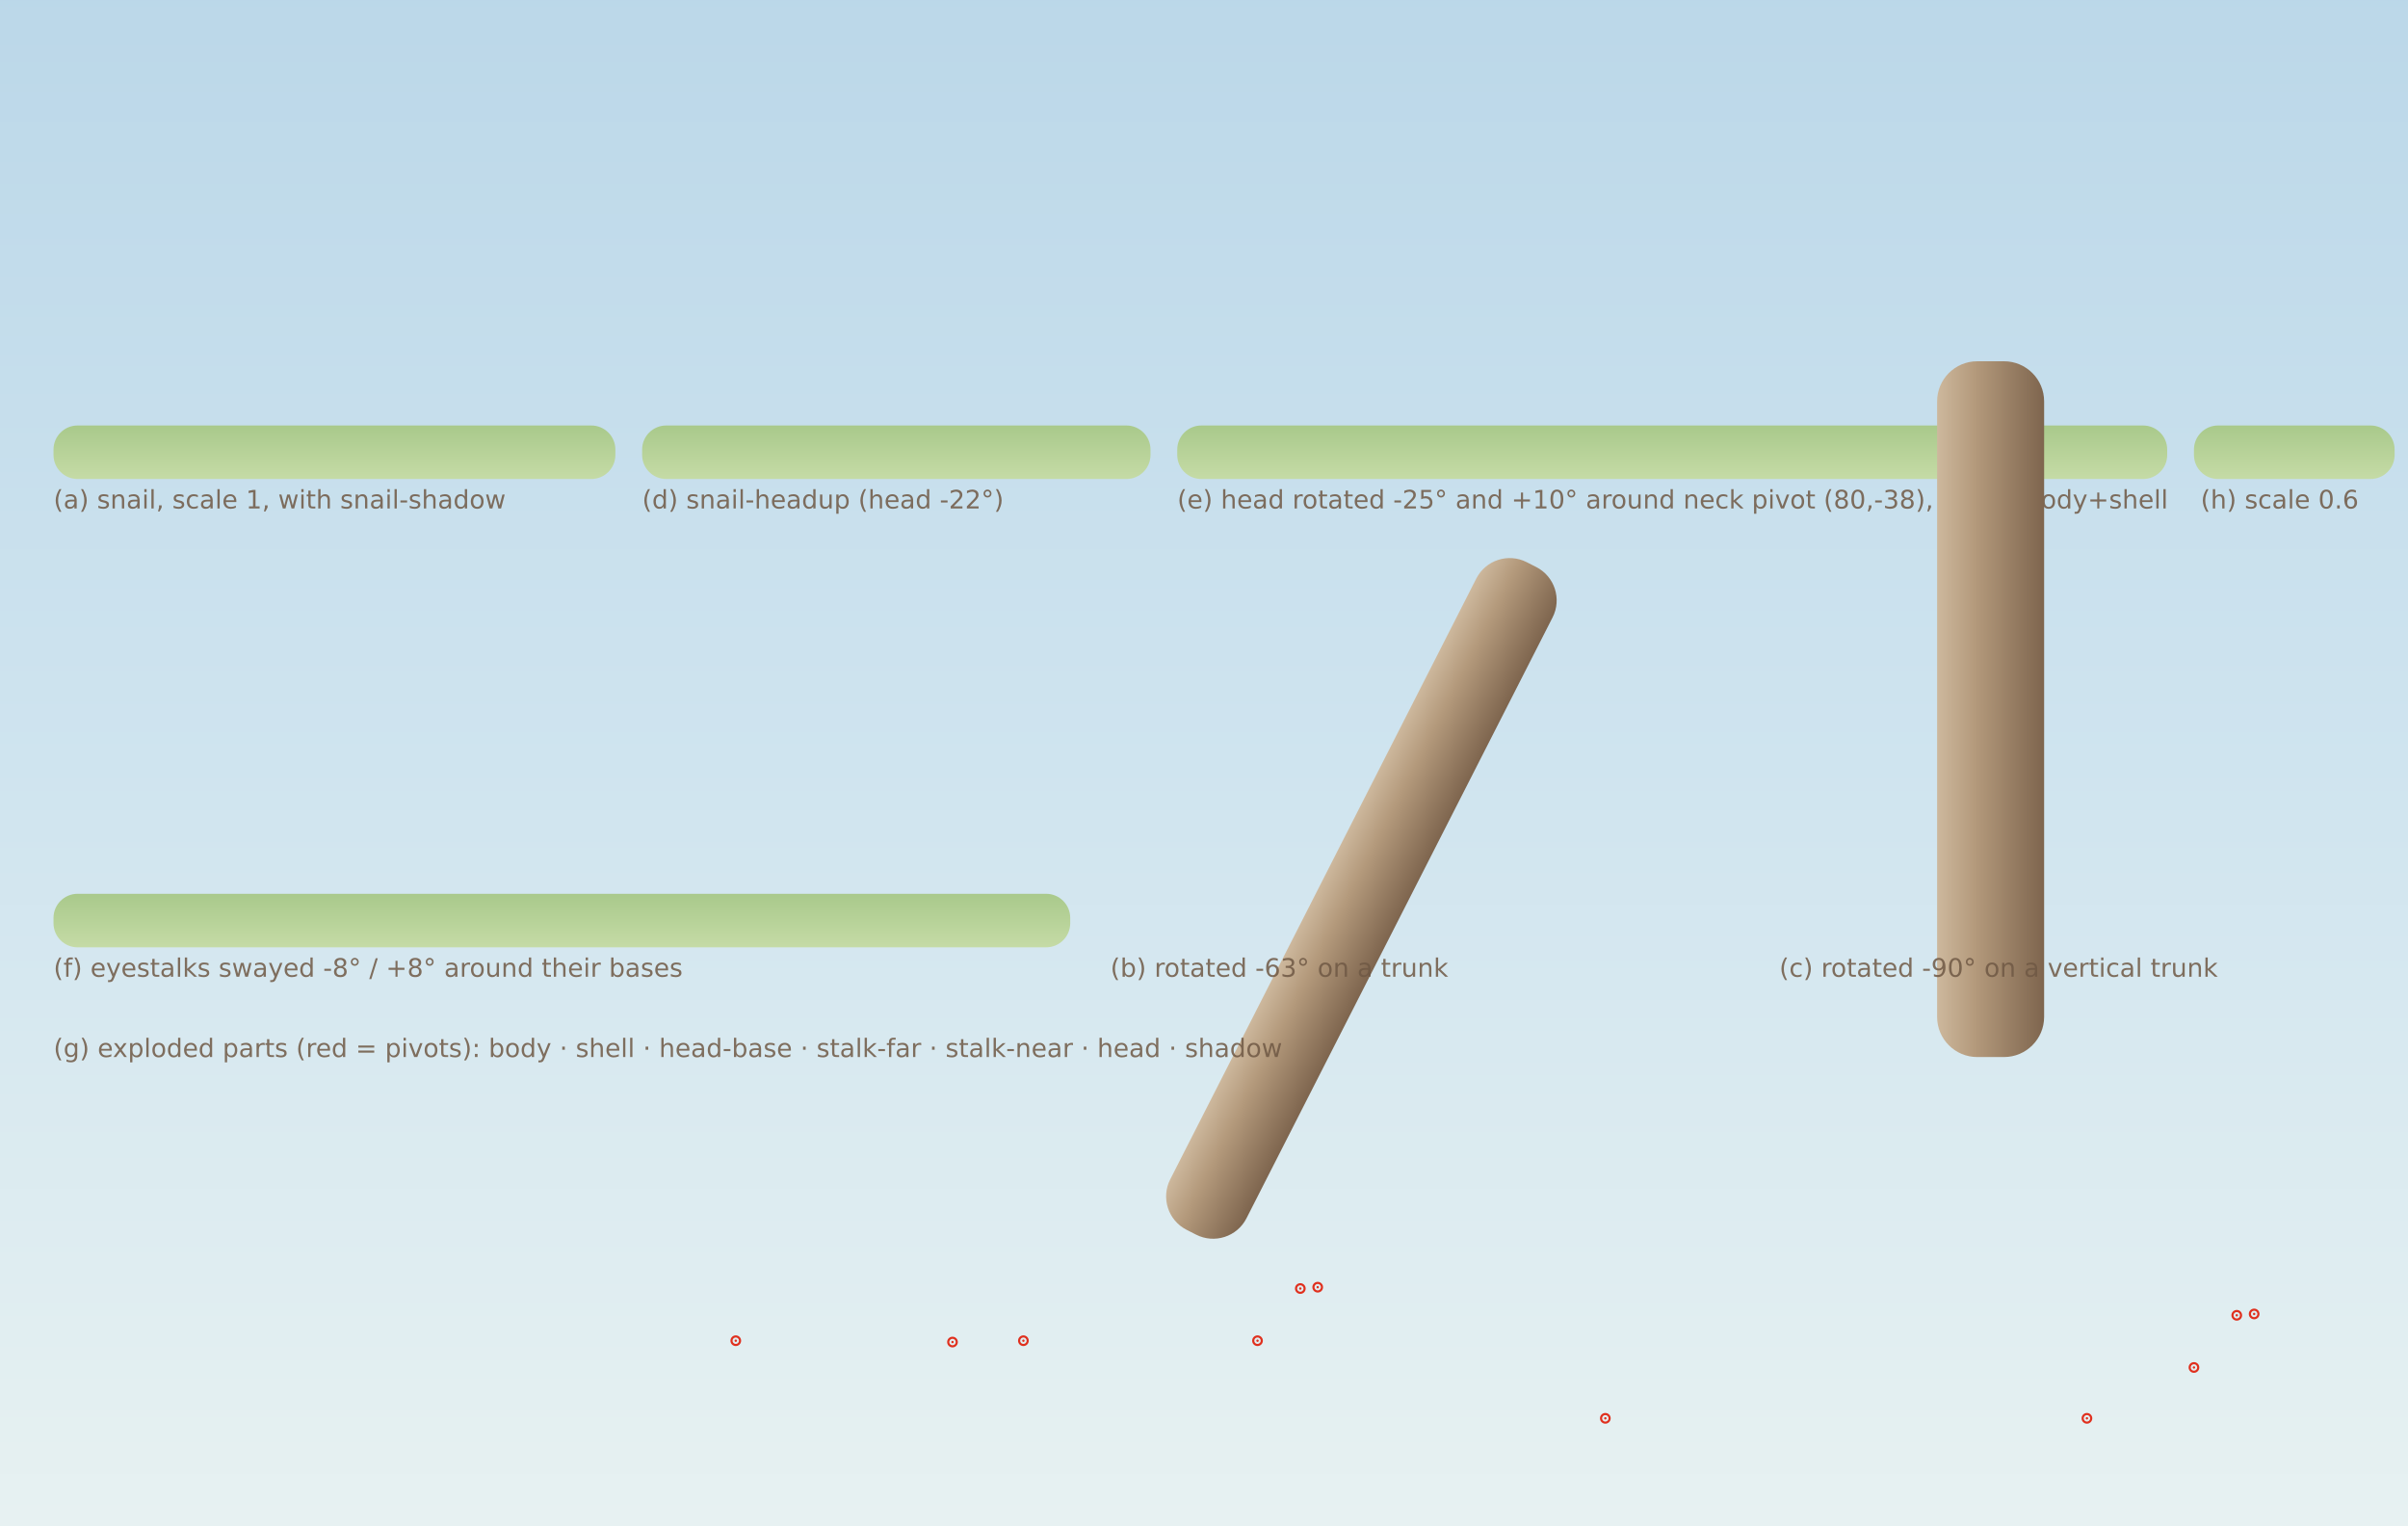
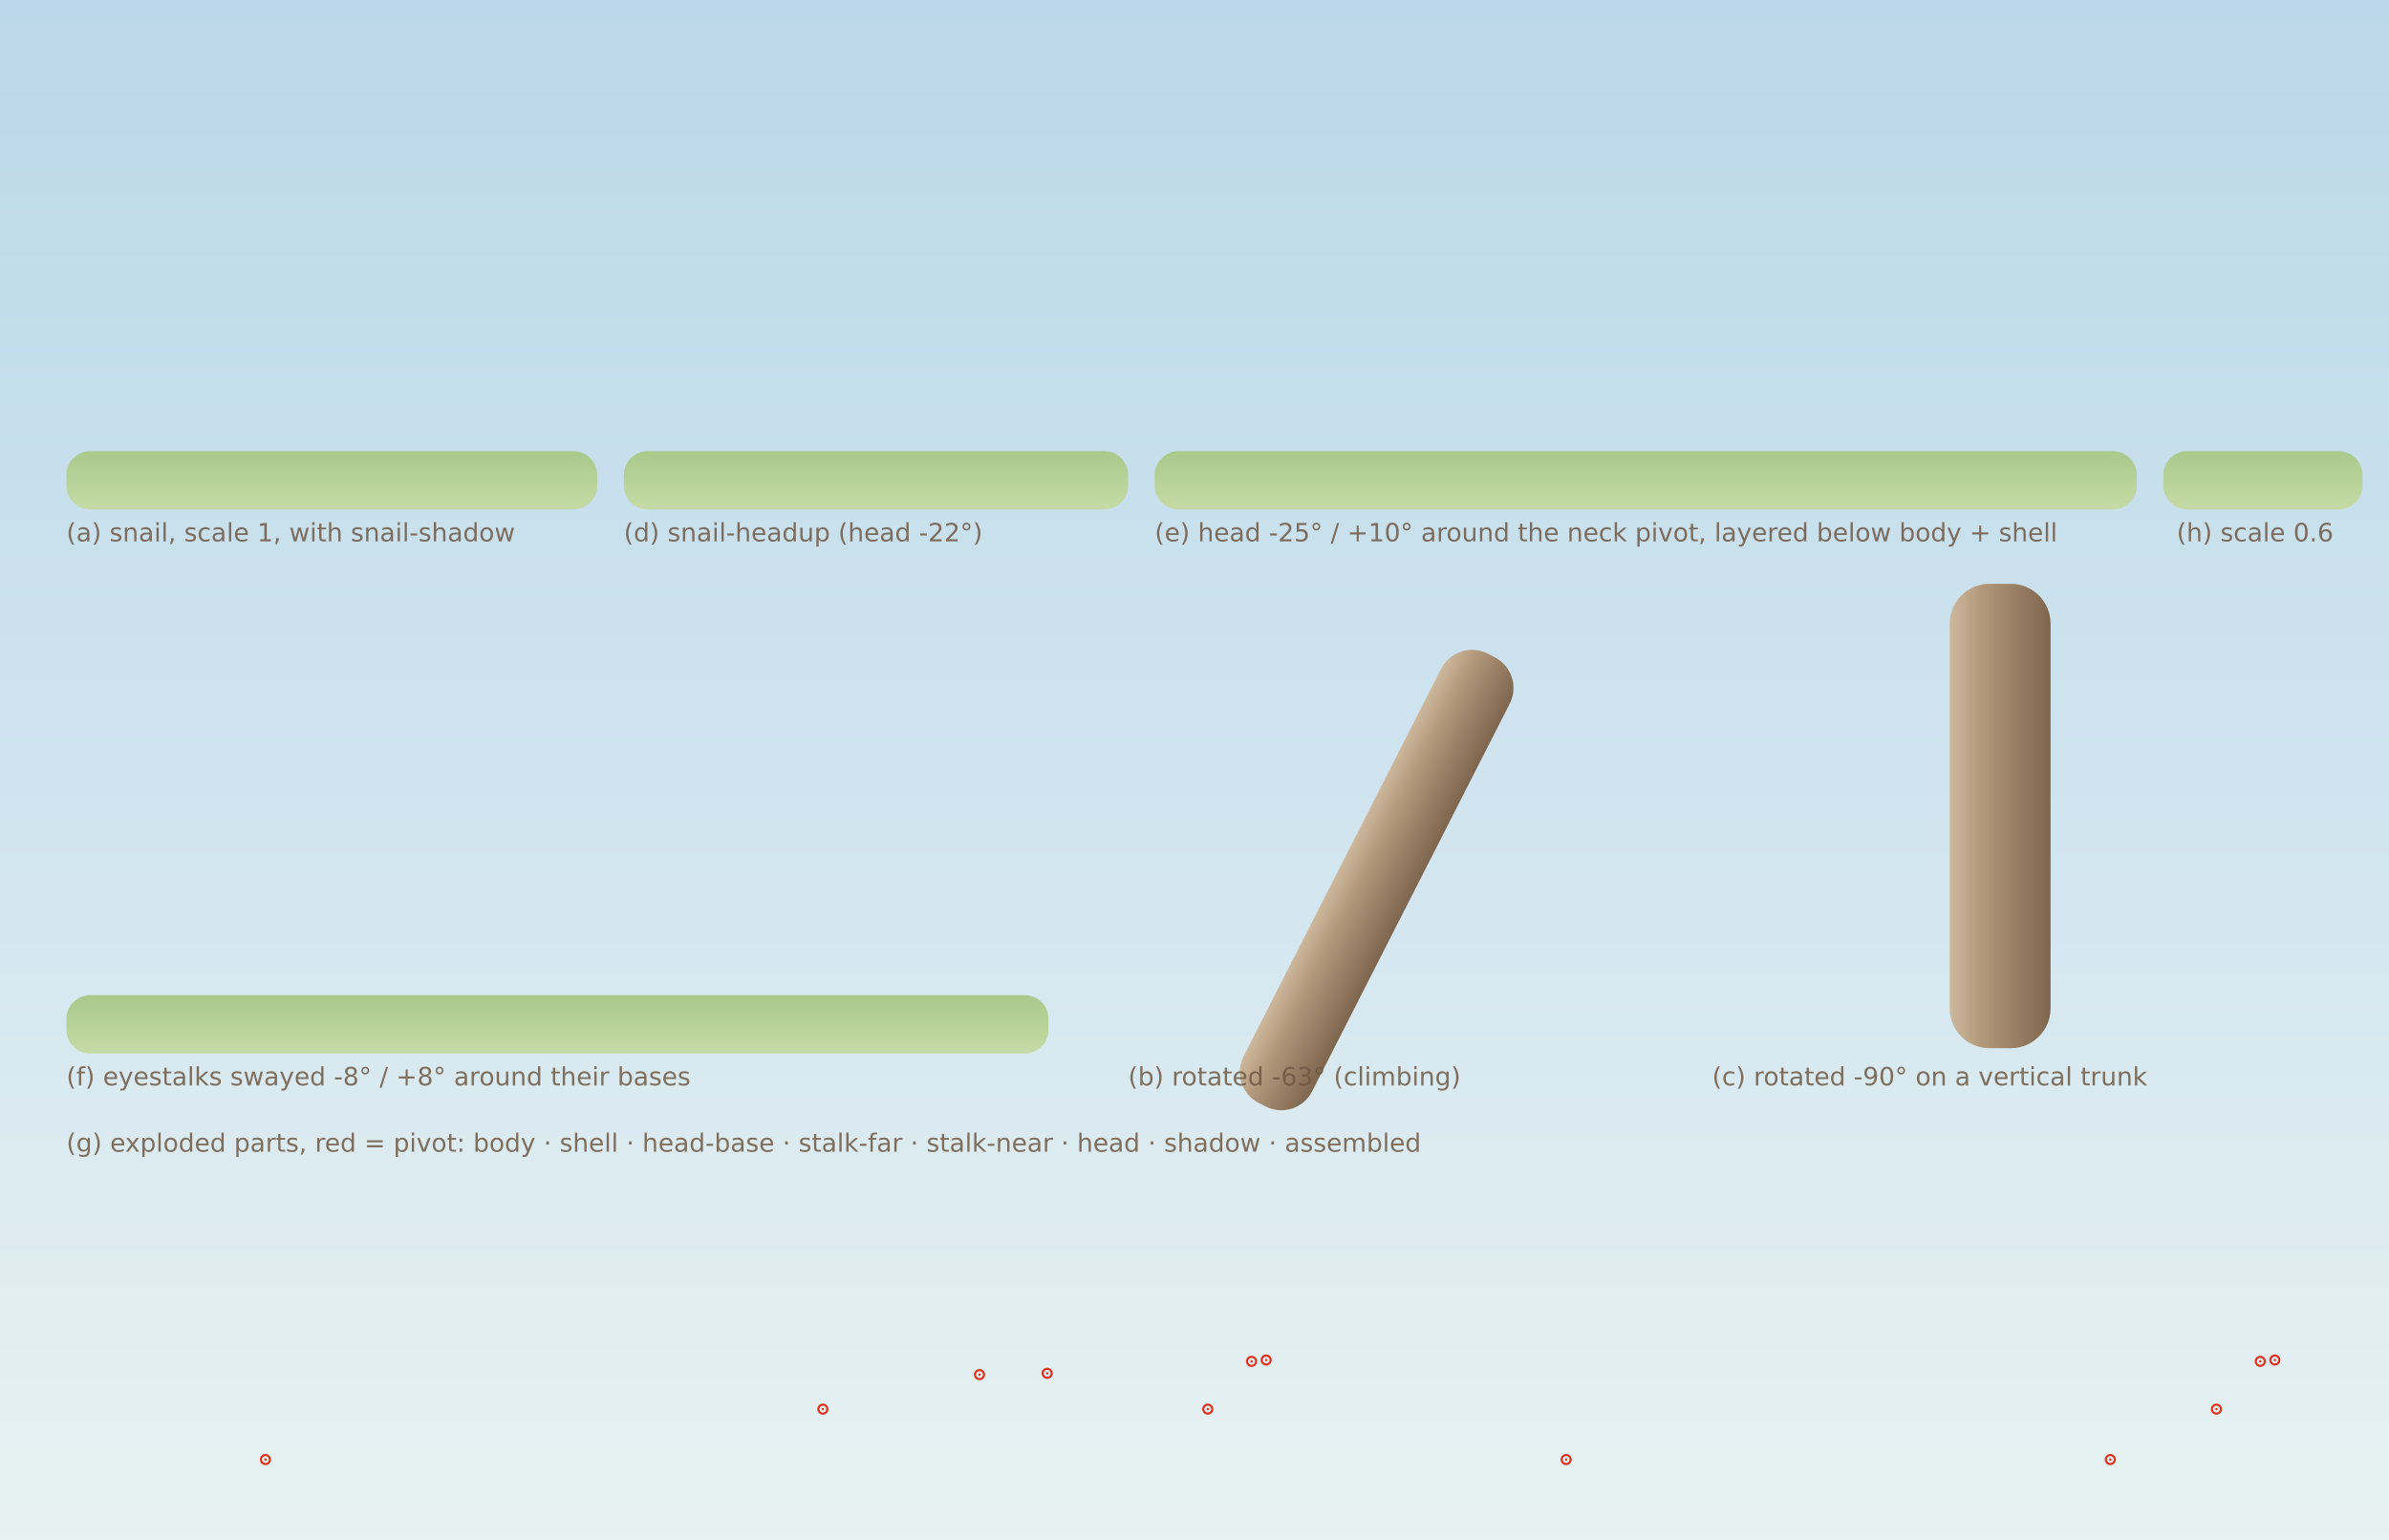
- <svg xmlns="http://www.w3.org/2000/svg" width="1800" height="1140" viewBox="0 0 1800 1140">
+ <svg xmlns="http://www.w3.org/2000/svg" width="1800" height="1160" viewBox="0 0 1800 1160">
  <defs>
    <linearGradient id="snail-pv-sky" x1="0" y1="0" x2="0" y2="1">
      <stop offset="0" stop-color="#B9D6E8" />
      <stop offset="0.5" stop-color="#CFE4EF" />
      <stop offset="1" stop-color="#EAF3F2" />
    </linearGradient>
    <linearGradient id="snail-pv-grass" x1="0" y1="0" x2="0" y2="1">
      <stop offset="0" stop-color="#A9C98B" />
      <stop offset="1" stop-color="#C5DBA6" />
    </linearGradient>
    <linearGradient id="snail-pv-bark" x1="0" y1="0" x2="0" y2="1">
      <stop offset="0" stop-color="#CDB89D" />
-       <stop offset="0.35" stop-color="#B49A7C" />
+       <stop offset="0.3" stop-color="#B49A7C" />
      <stop offset="1" stop-color="#7E654E" />
    </linearGradient>
  </defs>
-   <rect x="-60" y="-60" width="1920" height="1260" fill="url(#snail-pv-sky)" filter="url(#wc-wash)" />
-   <rect x="40" y="318" width="420" height="40" rx="18" fill="url(#snail-pv-grass)" filter="url(#wc-wash)" />
-   <g transform="translate(240 330)">
+   <rect x="-60" y="-60" width="1920" height="1280" fill="url(#snail-pv-sky)" filter="url(#wc-wash)" />
+   <rect x="50" y="340" width="400" height="44" rx="18" fill="url(#snail-pv-grass)" filter="url(#wc-wash)" />
+   <g transform="translate(240 350)">
    <use href="#snail-shadow" />
    <use href="#snail" />
  </g>
-   <text x="40" y="380" font-family="DejaVu Sans, Arial, sans-serif" font-size="19" fill="#6F5844" opacity="0.85">(a) snail, scale 1, with snail-shadow</text>
-   <rect x="480" y="318" width="380" height="40" rx="18" fill="url(#snail-pv-grass)" filter="url(#wc-wash)" />
-   <g transform="translate(660 330)">
+   <text x="50" y="408" font-family="DejaVu Sans, Arial, sans-serif" font-size="19" fill="#6F5844" opacity="0.85">(a) snail, scale 1, with snail-shadow</text>
+   <rect x="470" y="340" width="380" height="44" rx="18" fill="url(#snail-pv-grass)" filter="url(#wc-wash)" />
+   <g transform="translate(650 350)">
    <use href="#snail-shadow" />
    <use href="#snail-headup" />
  </g>
-   <text x="480" y="380" font-family="DejaVu Sans, Arial, sans-serif" font-size="19" fill="#6F5844" opacity="0.85">(d) snail-headup (head -22°)</text>
-   <rect x="880" y="318" width="740" height="40" rx="18" fill="url(#snail-pv-grass)" filter="url(#wc-wash)" />
-   <g transform="translate(1060 330)">
+   <text x="470" y="408" font-family="DejaVu Sans, Arial, sans-serif" font-size="19" fill="#6F5844" opacity="0.85">(d) snail-headup (head -22°)</text>
+   <rect x="870" y="340" width="740" height="44" rx="18" fill="url(#snail-pv-grass)" filter="url(#wc-wash)" />
+   <g transform="translate(1050 350)">
    <use href="#snail-shadow" />
    <use href="#snail-head" transform="rotate(-25 80 -38)" />
    <use href="#snail-body" />
    <use href="#snail-shell" />
  </g>
-   <g transform="translate(1440 330)">
+   <g transform="translate(1430 350)">
    <use href="#snail-shadow" />
    <use href="#snail-head" transform="rotate(10 80 -38)" />
    <use href="#snail-body" />
    <use href="#snail-shell" />
  </g>
-   <text x="880" y="380" font-family="DejaVu Sans, Arial, sans-serif" font-size="19" fill="#6F5844" opacity="0.85">(e) head rotated -25° and +10° around neck pivot (80,-38), below body+shell</text>
-   <rect x="1640" y="318" width="150" height="40" rx="18" fill="url(#snail-pv-grass)" filter="url(#wc-wash)" />
-   <g transform="translate(1715 330) scale(0.6)">
+   <text x="870" y="408" font-family="DejaVu Sans, Arial, sans-serif" font-size="19" fill="#6F5844" opacity="0.85">(e) head -25° / +10° around the neck pivot, layered below body + shell</text>
+   <rect x="1630" y="340" width="150" height="44" rx="18" fill="url(#snail-pv-grass)" filter="url(#wc-wash)" />
+   <g transform="translate(1705 350) scale(0.6)">
    <use href="#snail-shadow" />
    <use href="#snail" />
  </g>
-   <text x="1645" y="380" font-family="DejaVu Sans, Arial, sans-serif" font-size="19" fill="#6F5844" opacity="0.85">(h) scale 0.6</text>
-   <rect x="40" y="668" width="760" height="40" rx="18" fill="url(#snail-pv-grass)" filter="url(#wc-wash)" />
-   <g transform="translate(240 680)">
+   <text x="1640" y="408" font-family="DejaVu Sans, Arial, sans-serif" font-size="19" fill="#6F5844" opacity="0.85">(h) scale 0.6</text>
+   <rect x="50" y="750" width="740" height="44" rx="18" fill="url(#snail-pv-grass)" filter="url(#wc-wash)" />
+   <g transform="translate(240 760)">
    <use href="#snail-shadow" />
-     <use href="#snail-stalk-far" transform="rotate(-8 112 -77)" />
+     <use href="#snail-stalk-far" transform="rotate(-8 113 -74)" />
    <use href="#snail-head-base" />
-     <use href="#snail-stalk-near" transform="rotate(-8 125 -78)" />
+     <use href="#snail-stalk-near" transform="rotate(-8 124 -75)" />
    <use href="#snail-body" />
    <use href="#snail-shell" />
  </g>
-   <g transform="translate(600 680)">
+   <g transform="translate(610 760)">
    <use href="#snail-shadow" />
-     <use href="#snail-stalk-far" transform="rotate(8 112 -77)" />
+     <use href="#snail-stalk-far" transform="rotate(8 113 -74)" />
    <use href="#snail-head-base" />
-     <use href="#snail-stalk-near" transform="rotate(8 125 -78)" />
+     <use href="#snail-stalk-near" transform="rotate(8 124 -75)" />
    <use href="#snail-body" />
    <use href="#snail-shell" />
  </g>
-   <text x="40" y="730" font-family="DejaVu Sans, Arial, sans-serif" font-size="19" fill="#6F5844" opacity="0.85">(f) eyestalks swayed -8° / +8° around their bases</text>
-   <g transform="translate(1000 640) rotate(-63)">
-     <rect x="-300" y="-2" width="560" height="64" rx="28" fill="url(#snail-pv-bark)" filter="url(#wc-paint)" />
+   <text x="50" y="818" font-family="DejaVu Sans, Arial, sans-serif" font-size="19" fill="#6F5844" opacity="0.85">(f) eyestalks swayed -8° / +8° around their bases</text>
+   <g transform="translate(1010 655) rotate(-63)">
+     <rect x="-185" y="-1" width="380" height="58" rx="26" fill="url(#snail-pv-bark)" filter="url(#wc-paint)" />
    <use href="#snail-shadow" />
    <use href="#snail" />
  </g>
-   <text x="830" y="730" font-family="DejaVu Sans, Arial, sans-serif" font-size="19" fill="#6F5844" opacity="0.85">(b) rotated -63° on a trunk</text>
-   <g transform="translate(1450 560) rotate(-90)">
-     <rect x="-230" y="-2" width="520" height="80" rx="30" fill="url(#snail-pv-bark)" filter="url(#wc-paint)" />
+   <text x="850" y="818" font-family="DejaVu Sans, Arial, sans-serif" font-size="19" fill="#6F5844" opacity="0.85">(b) rotated -63° (climbing)</text>
+   <g transform="translate(1470 615) rotate(-90)">
+     <rect x="-175" y="-1" width="350" height="76" rx="30" fill="url(#snail-pv-bark)" filter="url(#wc-paint)" />
    <use href="#snail-shadow" />
    <use href="#snail" />
  </g>
-   <text x="1330" y="730" font-family="DejaVu Sans, Arial, sans-serif" font-size="19" fill="#6F5844" opacity="0.85">(c) rotated -90° on a vertical trunk</text>
-   <text x="40" y="790" font-family="DejaVu Sans, Arial, sans-serif" font-size="19" fill="#6F5844" opacity="0.85">(g) exploded parts (red = pivots):  body · shell · head-base · stalk-far · stalk-near · head · shadow</text>
-   <g transform="translate(200 1020)">
+   <text x="1290" y="818" font-family="DejaVu Sans, Arial, sans-serif" font-size="19" fill="#6F5844" opacity="0.85">(c) rotated -90° on a vertical trunk</text>
+   <text x="50" y="868" font-family="DejaVu Sans, Arial, sans-serif" font-size="19" fill="#6F5844" opacity="0.85">(g) exploded parts, red = pivot:  body · shell · head-base · stalk-far · stalk-near · head · shadow · assembled</text>
+   <g transform="translate(200 1100)">
    <use href="#snail-body" />
+     <circle cx="0" cy="0" r="3.4" fill="none" stroke="#E0301E" stroke-width="1.6" />
+     <circle cx="0" cy="0" r="0.9" fill="#E0301E" />
  </g>
-   <g transform="translate(420 1010)">
+   <g transform="translate(470 1110)">
    <use href="#snail-shell" />
  </g>
-   <g transform="translate(470 1040)">
+   <g transform="translate(540 1100)">
    <use href="#snail-head-base" />
-     <circle cx="80" cy="-38" r="3.2" fill="none" stroke="#E0301E" stroke-width="1.6" />
+     <circle cx="80" cy="-38" r="3.4" fill="none" stroke="#E0301E" stroke-width="1.6" />
    <circle cx="80" cy="-38" r="0.9" fill="#E0301E" />
  </g>
-   <g transform="translate(600 1080)">
+   <g transform="translate(625 1110)">
    <use href="#snail-stalk-far" />
-     <circle cx="112" cy="-77" r="3.2" fill="none" stroke="#E0301E" stroke-width="1.6" />
-     <circle cx="112" cy="-77" r="0.9" fill="#E0301E" />
+     <circle cx="113" cy="-74" r="3.4" fill="none" stroke="#E0301E" stroke-width="1.6" />
+     <circle cx="113" cy="-74" r="0.9" fill="#E0301E" />
  </g>
-   <g transform="translate(640 1080)">
+   <g transform="translate(665 1110)">
    <use href="#snail-stalk-near" />
-     <circle cx="125" cy="-78" r="3.2" fill="none" stroke="#E0301E" stroke-width="1.6" />
-     <circle cx="125" cy="-78" r="0.9" fill="#E0301E" />
+     <circle cx="124" cy="-75" r="3.4" fill="none" stroke="#E0301E" stroke-width="1.6" />
+     <circle cx="124" cy="-75" r="0.9" fill="#E0301E" />
  </g>
-   <g transform="translate(860 1040)">
+   <g transform="translate(830 1100)">
    <use href="#snail-head" />
-     <circle cx="80" cy="-38" r="3.2" fill="none" stroke="#E0301E" stroke-width="1.6" />
+     <circle cx="80" cy="-38" r="3.4" fill="none" stroke="#E0301E" stroke-width="1.6" />
    <circle cx="80" cy="-38" r="0.9" fill="#E0301E" />
-     <circle cx="125" cy="-78" r="3.2" fill="none" stroke="#E0301E" stroke-width="1.6" />
-     <circle cx="125" cy="-78" r="0.9" fill="#E0301E" />
-     <circle cx="112" cy="-77" r="3.2" fill="none" stroke="#E0301E" stroke-width="1.6" />
-     <circle cx="112" cy="-77" r="0.9" fill="#E0301E" />
+     <circle cx="124" cy="-75" r="3.4" fill="none" stroke="#E0301E" stroke-width="1.6" />
+     <circle cx="124" cy="-75" r="0.9" fill="#E0301E" />
+     <circle cx="113" cy="-74" r="3.4" fill="none" stroke="#E0301E" stroke-width="1.6" />
+     <circle cx="113" cy="-74" r="0.9" fill="#E0301E" />
  </g>
-   <g transform="translate(1200 1060)">
+   <g transform="translate(1180 1100)">
    <use href="#snail-shadow" />
-     <circle cx="0" cy="0" r="3.2" fill="none" stroke="#E0301E" stroke-width="1.6" />
+     <circle cx="0" cy="0" r="3.4" fill="none" stroke="#E0301E" stroke-width="1.6" />
    <circle cx="0" cy="0" r="0.9" fill="#E0301E" />
  </g>
-   <g transform="translate(1560 1060)">
+   <g transform="translate(1590 1100)">
    <use href="#snail" />
-     <circle cx="0" cy="0" r="3.2" fill="none" stroke="#E0301E" stroke-width="1.6" />
+     <circle cx="0" cy="0" r="3.4" fill="none" stroke="#E0301E" stroke-width="1.6" />
    <circle cx="0" cy="0" r="0.9" fill="#E0301E" />
-     <circle cx="80" cy="-38" r="3.2" fill="none" stroke="#E0301E" stroke-width="1.6" />
+     <circle cx="80" cy="-38" r="3.4" fill="none" stroke="#E0301E" stroke-width="1.6" />
    <circle cx="80" cy="-38" r="0.9" fill="#E0301E" />
-     <circle cx="125" cy="-78" r="3.2" fill="none" stroke="#E0301E" stroke-width="1.6" />
-     <circle cx="125" cy="-78" r="0.9" fill="#E0301E" />
-     <circle cx="112" cy="-77" r="3.2" fill="none" stroke="#E0301E" stroke-width="1.6" />
-     <circle cx="112" cy="-77" r="0.9" fill="#E0301E" />
+     <circle cx="124" cy="-75" r="3.4" fill="none" stroke="#E0301E" stroke-width="1.6" />
+     <circle cx="124" cy="-75" r="0.9" fill="#E0301E" />
+     <circle cx="113" cy="-74" r="3.4" fill="none" stroke="#E0301E" stroke-width="1.6" />
+     <circle cx="113" cy="-74" r="0.9" fill="#E0301E" />
  </g>
</svg>
